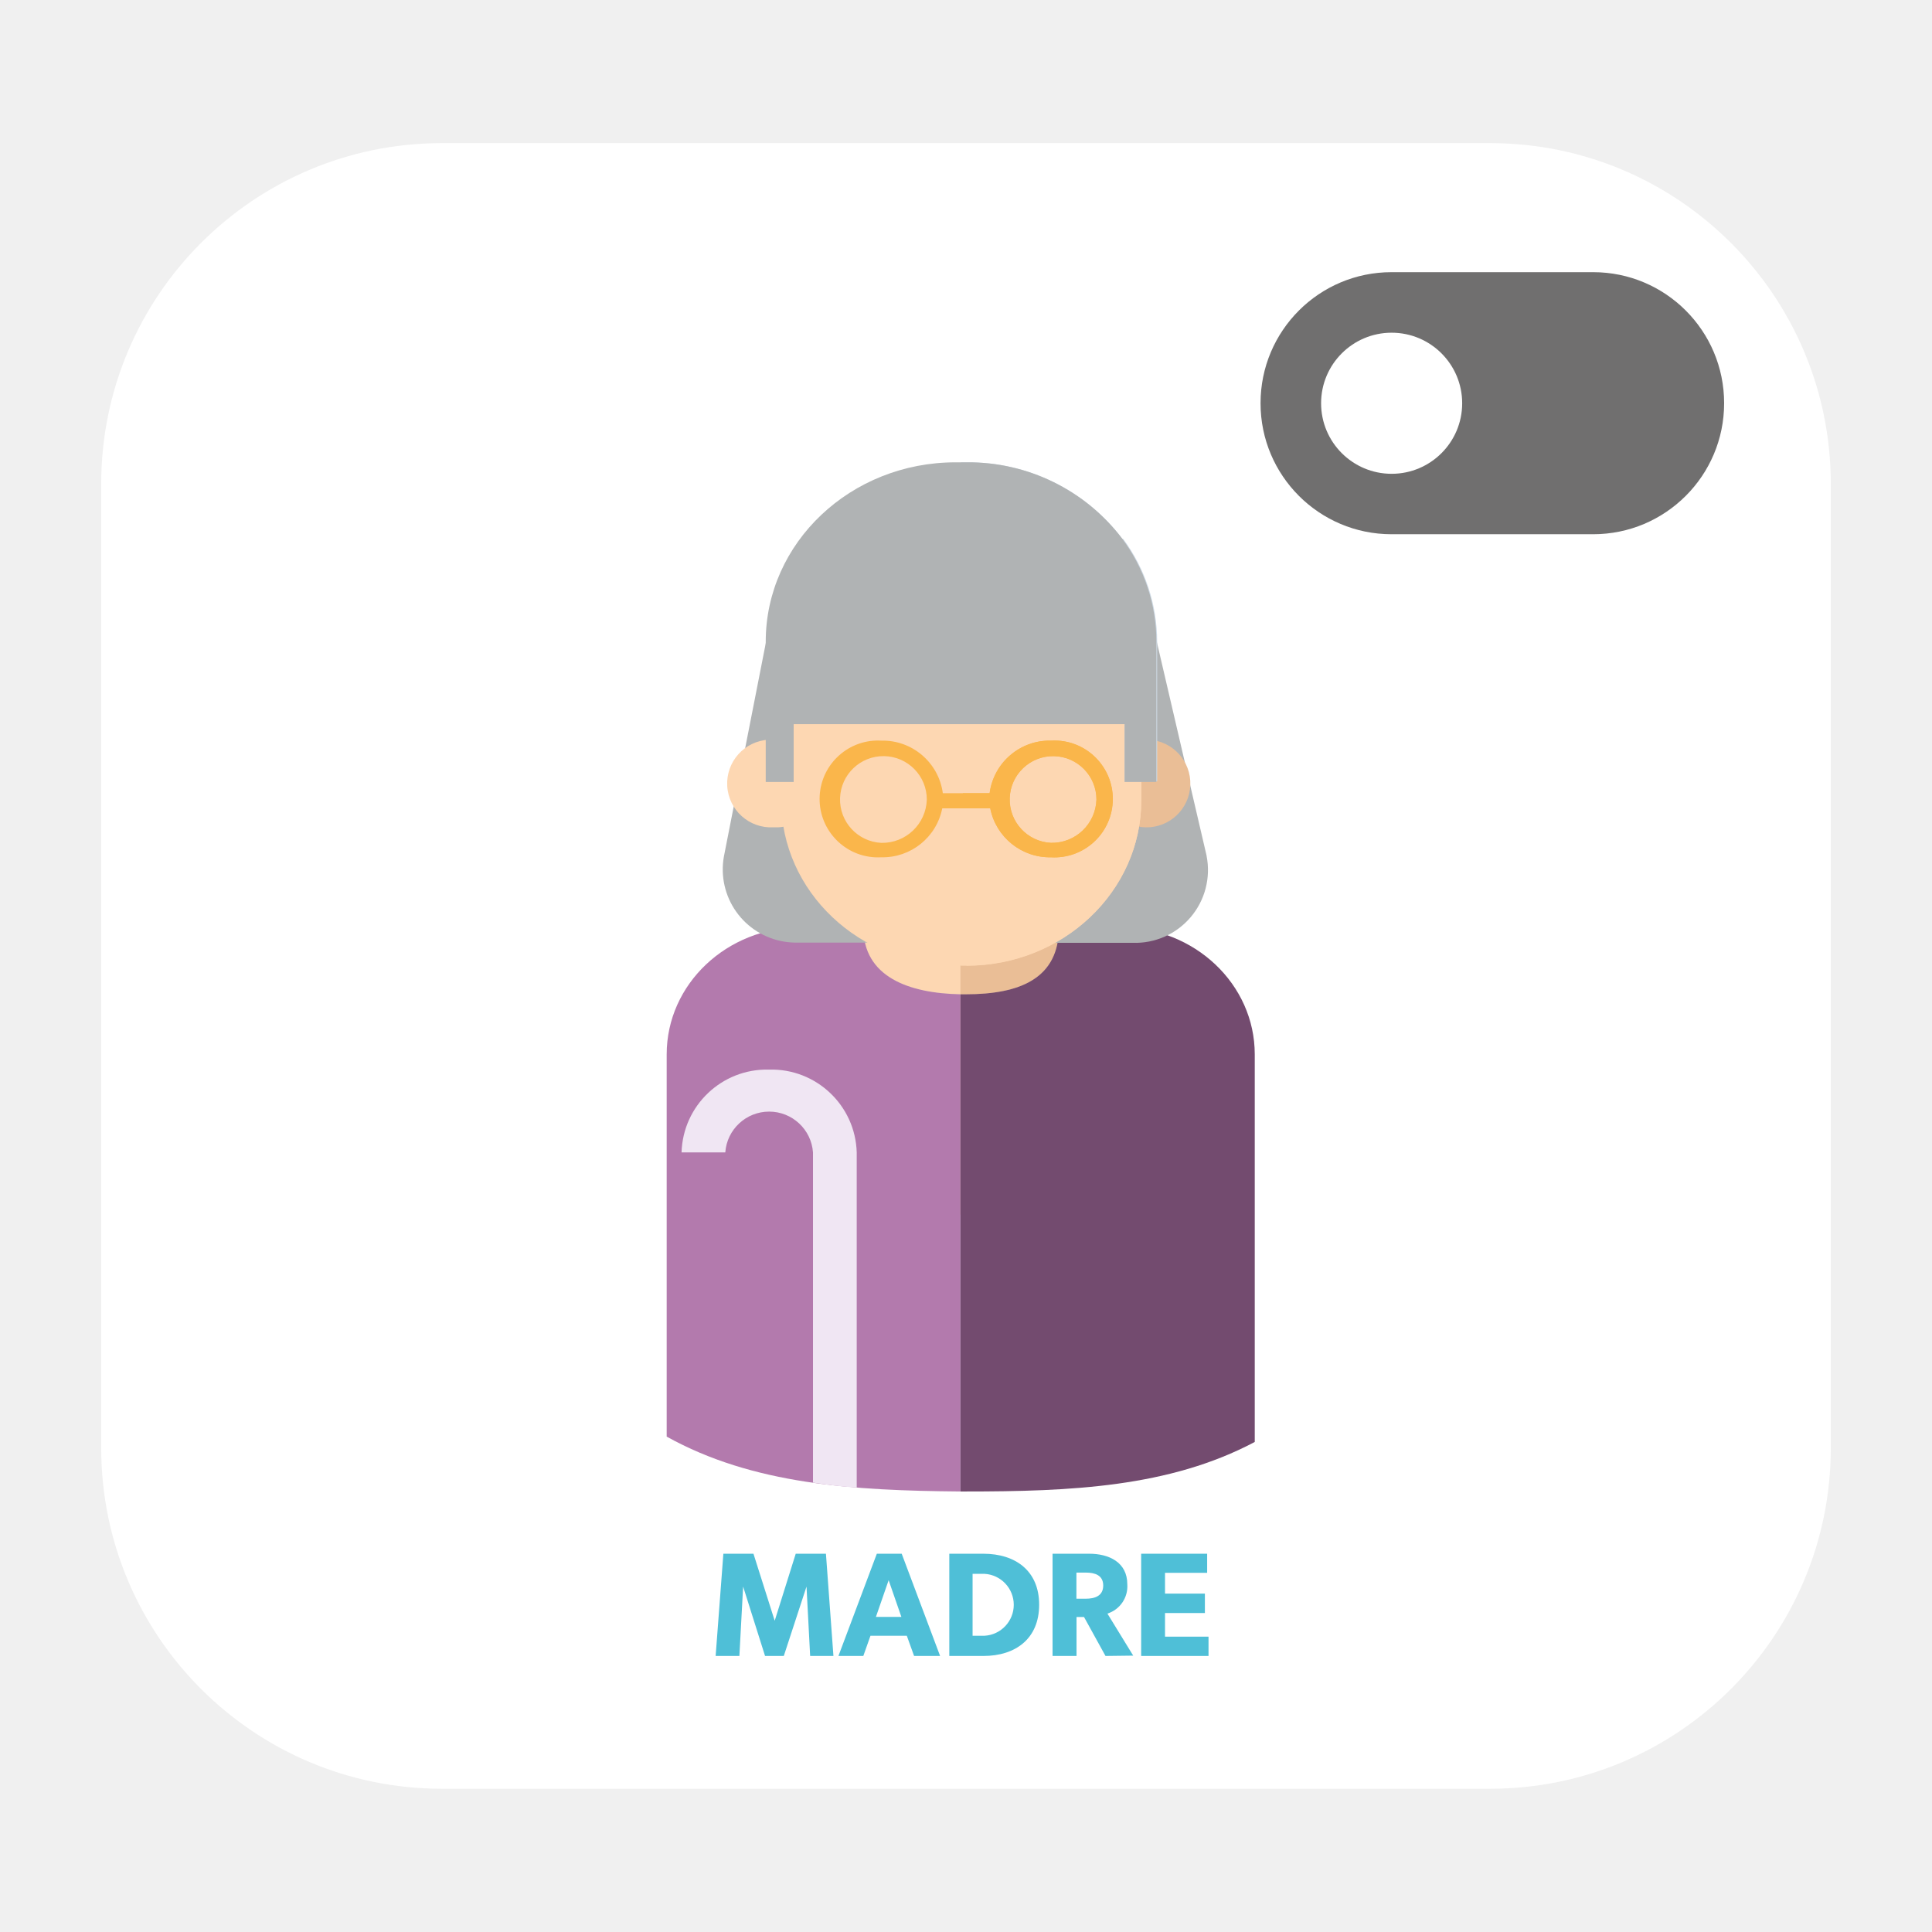
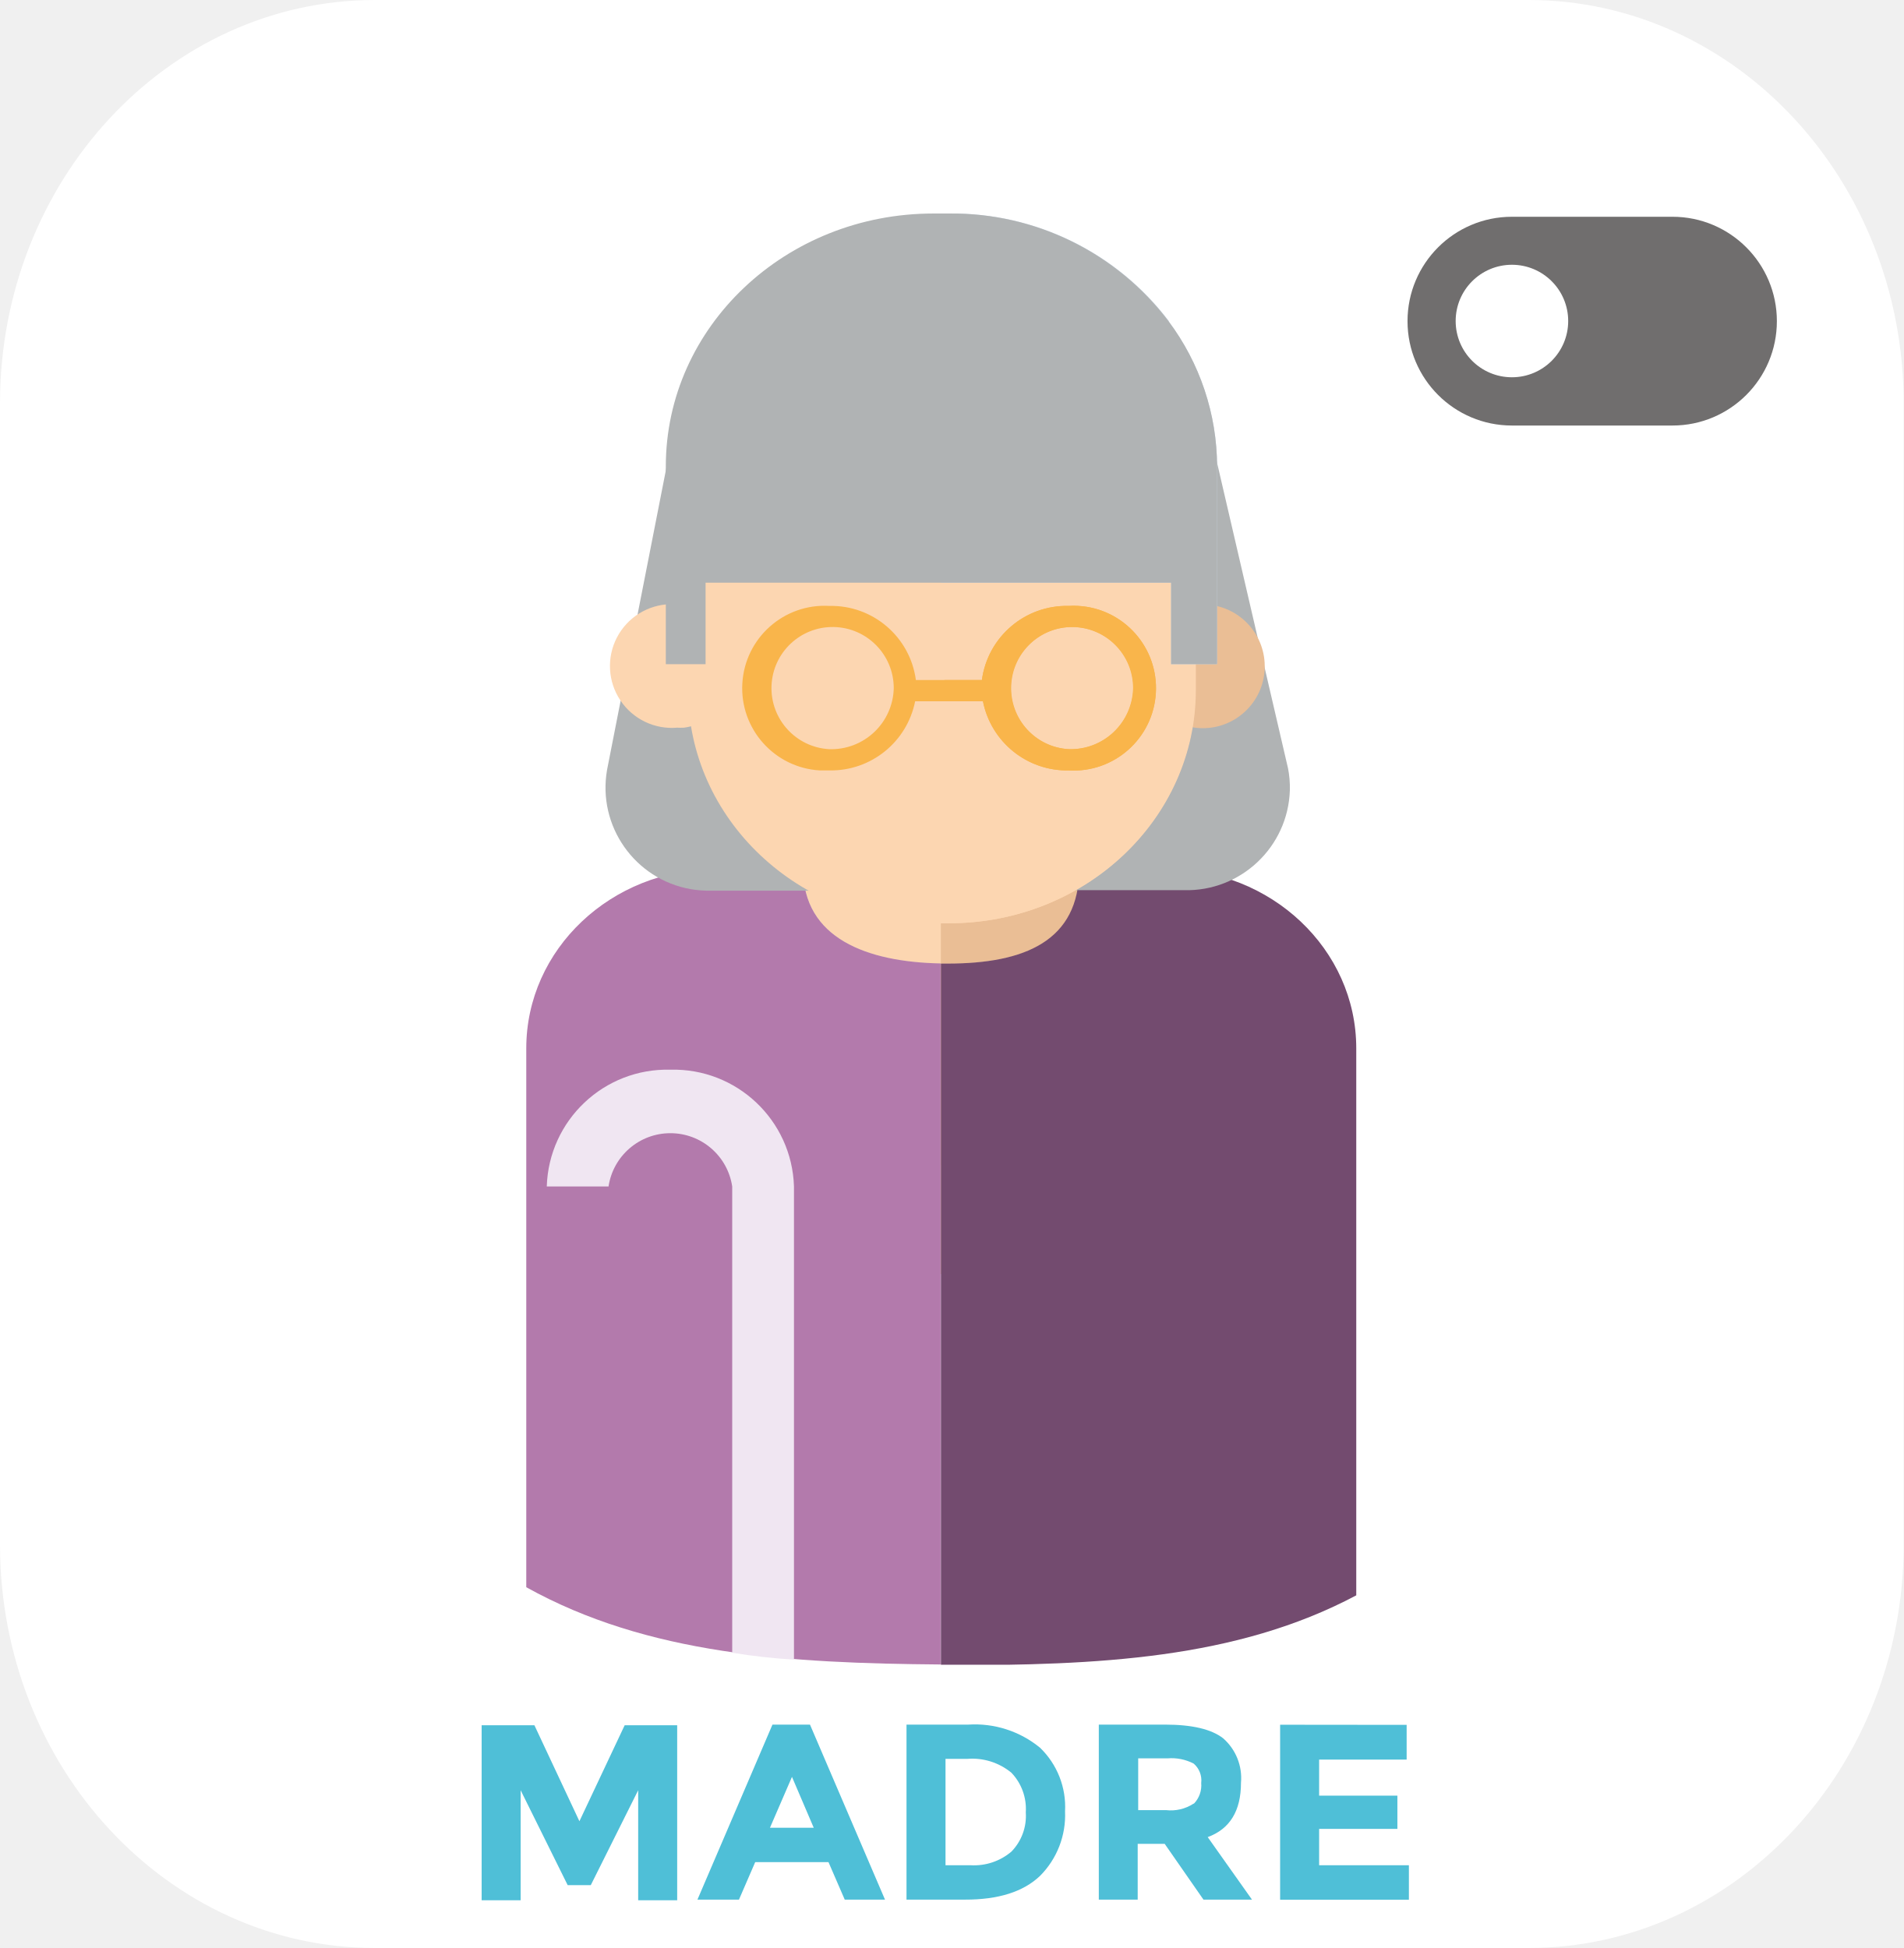
- <svg xmlns="http://www.w3.org/2000/svg" id="Layer_1" data-name="Layer 1" viewBox="0 0 170.08 170.08">
+ <svg xmlns="http://www.w3.org/2000/svg" viewBox="0 0 152.26 155.83">
  <defs>
-     <style>.cls-1{fill:none;}.cls-2{isolation:isolate;}.cls-3{fill:#4fbfd7;}.cls-4{fill:#d80361;}.cls-5{fill:#fff;}.cls-6{fill:#706f6f;}.cls-7{clip-path:url(#clip-path);}.cls-8{fill:#fdd7b2;}.cls-9{fill:#eabe96;}.cls-10{fill:#f4e3c3;}.cls-11{fill:#b37aad;}.cls-12{fill:#734b6f;}.cls-13{fill:#f0e6f3;}.cls-14{fill:#b0b3b4;}.cls-15{fill:#cfdbe6;}.cls-16{fill:#fab64b;}</style>
-     <clipPath id="clip-path">
-       <rect class="cls-1" x="58.69" y="40.7" width="51.8" height="90.6" />
+     <style>.cls-1{fill:none;}.cls-2{fill:#fff;}.cls-3{fill:#706e6e;}.cls-4{fill:#4fbfd7;}.cls-5{clip-path:url(#clip-path);}.cls-6{fill:#fcd6b1;}.cls-7{fill:#eabe95;}.cls-8{fill:#f3e3c2;}.cls-9{fill:#b37aac;}.cls-10{fill:#734b6f;}.cls-11{fill:#f0e6f2;}.cls-12{fill:#b0b3b4;}.cls-13{fill:#cfdae5;}.cls-14{fill:#f9b54b;}</style>
+     <clipPath id="clip-path" transform="translate(-9.75 -5.79)">
+       <rect class="cls-1" x="51.86" y="22.87" width="66.37" height="116.09" />
    </clipPath>
  </defs>
-   <g id="MADRE" class="cls-2">
-     <g class="cls-2">
-       <path class="cls-3" d="M65.61,143.55l-.19-3.29h0l-1,3.29h-.9l-1-3.29h0l-.18,3.29H61.12l.36-4.83h1.43l1,3.18h0l1-3.18h1.44l.35,4.83Z" />
-       <path class="cls-3" d="M70.54,143.55l-.35-1H68.47l-.34,1H67l1.82-4.84H70l1.82,4.84ZM69.33,140l-.6,1.73h1.2Z" />
-       <path class="cls-3" d="M73.82,143.55H72.18v-4.83h1.64a2.43,2.43,0,1,1,0,4.83Zm.06-3.9h-.57v2.94h.57a1.47,1.47,0,0,0,0-2.94Z" />
-       <path class="cls-3" d="M79.61,143.55l-1-1.85h-.36v1.85H77.1v-4.83h1.74c.92,0,1.81.39,1.81,1.45a1.35,1.35,0,0,1-1,1.38l1.22,2Zm-.93-4h-.45v1.24h.45c.42,0,.82-.12.82-.62S79.1,139.59,78.68,139.59Z" />
-       <path class="cls-3" d="M81.3,143.55v-4.83h3.13v.9h-2v1h1.89v.9H82.43v1.12h2.06v.92Z" />
+   <g id="tiutlar_copy" data-name="tiutlar copy">
+     <path id="Rectángulo_260" data-name="Rectángulo 260" class="cls-2" d="M39.75,5.79H132c16.57,0,30,14.45,30,32.27v91.29c0,17.82-13.43,32.27-30,32.27H39.75c-16.57,0-30-14.45-30-32.27V38.06C9.75,20.24,23.18,5.79,39.75,5.79Z" transform="translate(-9.75 -5.79)" />
+     <g id="Grupo_1288" data-name="Grupo 1288">
+       <rect id="Rectángulo_124-4" data-name="Rectángulo 124-4" class="cls-3" x="112.57" y="17.34" width="29.54" height="16.7" rx="8.35" />
+       <circle id="Elipse_54-12" data-name="Elipse 54-12" class="cls-2" cx="120.92" cy="25.68" r="4.5" />
    </g>
-   </g>
-   <g id="Grupo_1242" data-name="Grupo 1242">
-     <rect id="Rectángulo_124-5" data-name="Rectángulo 124-5" class="cls-4" x="99.22" y="23.96" width="43.56" height="24.62" rx="12.31" />
-     <circle id="Elipse_54-13" data-name="Elipse 54-13" class="cls-5" cx="130.47" cy="36.27" r="6.63" />
-   </g>
-   <rect id="Rectángulo_100-4" data-name="Rectángulo 100-4" class="cls-5" x="8.91" y="12.6" width="152.26" height="144.87" rx="30" />
-   <rect id="Rectángulo_124-6" data-name="Rectángulo 124-6" class="cls-6" x="110.97" y="23.96" width="40.81" height="23.07" rx="11.53" />
-   <circle id="Elipse_54-14" data-name="Elipse 54-14" class="cls-5" cx="122.51" cy="35.5" r="6.21" />
-   <g id="Madre-2">
-     <g id="Grupo_726" data-name="Grupo 726">
-       <g class="cls-7">
-         <g id="Grupo_726-2" data-name="Grupo 726-2">
-           <path id="Trazado_171" data-name="Trazado 171" class="cls-8" d="M90.12,80.86V75.51H79.92v5.35a.79.79,0,0,1-.82.77h-7v18.46H98V81.63h-7a.8.8,0,0,1-.82-.77" />
-           <path id="Trazado_172" data-name="Trazado 172" class="cls-9" d="M98,81.63h-7a.8.8,0,0,1-.82-.77V75.51H84.55v24.57H98Z" />
-           <path id="Trazado_173" data-name="Trazado 173" class="cls-10" d="M76,81.63h-1.9l7.47,25.29h3V87.53C80,87.44,76,86,76,81.63" />
-           <path id="Trazado_174" data-name="Trazado 174" class="cls-8" d="M96,81.63H93.22c0,4.51-3.43,5.9-8.2,5.9h-.47v19.39h4Z" />
-           <path id="Trazado_175" data-name="Trazado 175" class="cls-11" d="M76,81.63H70.53c-6.54,0-11.84,5-11.84,11.19v33.65c7.6,4.22,16.43,4.75,25.86,4.83V87.53C80,87.44,76,86,76,81.63" />
-           <path id="Trazado_176" data-name="Trazado 176" class="cls-12" d="M98.65,81.63H93.22c0,4.51-3.43,5.9-8.2,5.9h-.47V131.3H85c9.25,0,17.94-.37,25.46-4.36V92.82c0-6.18-5.3-11.19-11.83-11.19" />
-           <path id="Trazado_177" data-name="Trazado 177" class="cls-13" d="M67.67,94.16A7.51,7.51,0,0,0,60,101.45h3.85a3.87,3.87,0,0,1,7.72,0v29.07c1.13.17,2.55.37,3.85.43v-29.5a7.51,7.51,0,0,0-7.71-7.29" />
-           <path id="Trazado_178" data-name="Trazado 178" class="cls-14" d="M67.66,55.36,63.72,75.44A6.44,6.44,0,0,0,69,82.89a6.73,6.73,0,0,0,1.27.09H85.17V55.51Z" />
-           <path id="Trazado_179" data-name="Trazado 179" class="cls-14" d="M106.22,75.33l-4.58-19.68-16.47-.14V83H99.72a6.41,6.41,0,0,0,6.5-7.65" />
-           <path id="Trazado_180" data-name="Trazado 180" class="cls-8" d="M68.09,65.12a3.86,3.86,0,1,1,.43,7.71h-.43a3.86,3.86,0,1,1-.43-7.71,3.08,3.08,0,0,1,.43,0" />
-           <path id="Trazado_181" data-name="Trazado 181" class="cls-9" d="M101.14,65.12A3.86,3.86,0,1,1,97.07,69a4,4,0,0,1,4.07-3.85" />
-           <path id="Trazado_182" data-name="Trazado 182" class="cls-8" d="M85.08,85h-.92c-8.5,0-15.39-6.51-15.39-14.54V57.2c0-8,6.89-14.55,15.39-14.55h.92c8.5,0,15.39,6.51,15.39,14.54V70.47c0,8-6.89,14.55-15.39,14.55" />
-           <path id="Trazado_183" data-name="Trazado 183" class="cls-8" d="M85.08,42.65h-.49V85h.49c8.5,0,15.39-6.51,15.39-14.54V57.2c0-8-6.89-14.55-15.39-14.55" />
-           <path id="Trazado_184" data-name="Trazado 184" class="cls-8" d="M92.41,57.48a.86.86,0,0,1-.55-.19,11.34,11.34,0,0,0-13.62,0A.9.9,0,0,1,77,57.17.8.8,0,0,1,77.1,56l0,0A13.16,13.16,0,0,1,93,56a.8.8,0,0,1,.16,1.12l0,0a.91.91,0,0,1-.69.31" />
-           <path id="Trazado_185" data-name="Trazado 185" class="cls-8" d="M94,54.1a.92.92,0,0,1-.55-.19,13.94,13.94,0,0,0-16.77,0,.91.91,0,0,1-1.24-.12.81.81,0,0,1,.09-1.13l0,0a15.78,15.78,0,0,1,19,0,.79.79,0,0,1,.17,1.11.1.1,0,0,1,0,0,.89.89,0,0,1-.68.31" />
-           <path id="Trazado_186" data-name="Trazado 186" class="cls-9" d="M93,56a13.15,13.15,0,0,0-7.92-2.65h-.46V55l.46,0a11,11,0,0,1,6.81,2.28.93.93,0,0,0,1.24-.13A.81.81,0,0,0,93,56l0,0" />
-           <path id="Trazado_187" data-name="Trazado 187" class="cls-9" d="M94.54,52.63a15.69,15.69,0,0,0-9.49-3.18h-.46v1.66h.46a13.67,13.67,0,0,1,8.39,2.8.91.91,0,0,0,.55.18.89.89,0,0,0,.68-.31.79.79,0,0,0-.08-1.12l0,0" />
-           <path id="Trazado_188" data-name="Trazado 188" class="cls-15" d="M98.8,47.43A17,17,0,0,0,85.12,40.7h-.53v23H99v5.09h2.87V56.49a15.21,15.21,0,0,0-3-9.06" />
-           <path id="Trazado_189" data-name="Trazado 189" class="cls-14" d="M69.87,68.84H67.41V56.49c0-8.72,7.48-15.79,16.71-15.79h1A17,17,0,0,1,98.8,47.43a15.21,15.21,0,0,1,3,9.07V68.84H99V63.75H69.87v5.09Z" />
-           <path id="Trazado_190" data-name="Trazado 190" class="cls-16" d="M92.52,65.2a5.33,5.33,0,0,0-5.4,4.63H83a5.34,5.34,0,0,0-5.41-4.63A5.14,5.14,0,0,0,77,75.47a5.8,5.8,0,0,0,.59,0,5.35,5.35,0,0,0,5.36-4.31h4.23a5.35,5.35,0,0,0,5.35,4.31,5.14,5.14,0,1,0,.59-10.27,5.8,5.8,0,0,0-.59,0m-14.94,9a3.82,3.82,0,1,1,4-3.81,3.93,3.93,0,0,1-4,3.81m14.94,0a3.82,3.82,0,1,1,4-3.81,3.93,3.93,0,0,1-4,3.81" />
-           <path id="Trazado_191" data-name="Trazado 191" class="cls-16" d="M92.52,65.2a5.33,5.33,0,0,0-5.4,4.63H84.76v1.33h2.41a5.35,5.35,0,0,0,5.35,4.31,5.14,5.14,0,1,0,.59-10.27,5.8,5.8,0,0,0-.59,0m0,9a3.82,3.82,0,1,1,4-3.81,3.93,3.93,0,0,1-4,3.81" />
-         </g>
-       </g>
-     </g>
-     <g id="MADRE-3" class="cls-2">
-       <g class="cls-2">
-         <path class="cls-3" d="M71.32,145.78,71,139.67h0L69,145.78H67.35l-1.93-6.11h0l-.33,6.11H63l.68-9h2.65l1.87,5.9h0l1.85-5.9h2.66l.66,9Z" />
-         <path class="cls-3" d="M80.47,145.78,79.83,144h-3.2L76,145.78H73.81l3.38-9h2.19l3.38,9Zm-2.24-6.67-1.12,3.23h2.24Z" />
-         <path class="cls-3" d="M86.57,145.78h-3v-9h3c2.82,0,4.91,1.5,4.91,4.49S89.4,145.78,86.57,145.78Zm.11-7.23H85.62V144h1.06a2.73,2.73,0,0,0,0-5.45Z" />
-         <path class="cls-3" d="M97.32,145.78l-1.89-3.43h-.66v3.43H92.66v-9h3.23c1.71,0,3.35.73,3.35,2.69a2.52,2.52,0,0,1-1.75,2.58l2.27,3.7Zm-1.73-7.34h-.83v2.3h.83c.78,0,1.53-.24,1.53-1.16S96.37,138.44,95.59,138.44Z" />
-         <path class="cls-3" d="M100.46,145.78v-9h5.81v1.68h-3.71v1.83h3.51V142h-3.51v2.08h3.83v1.7Z" />
+     <path class="cls-4" d="M60.79,149,57,156.59H55.15L51.39,149v8.8H48.27v-14h4.22l3.6,7.68,3.62-7.68h4.2v14H60.79Z" transform="translate(-9.75 -5.79)" />
+     <path class="cls-4" d="M77.31,157.75l-1.3-3H70.15l-1.3,3H65.53l6-14h3l6,14Zm-4.22-9.82L71.33,152h3.5Z" transform="translate(-9.75 -5.79)" />
+     <path class="cls-4" d="M92.93,145.6a6.57,6.57,0,0,1,2,5.09,6.88,6.88,0,0,1-2,5.16q-2,1.91-6,1.9H82.25v-14h4.94A8.21,8.21,0,0,1,92.93,145.6Zm-2.29,8.31a4.09,4.09,0,0,0,1.15-3.14,4.19,4.19,0,0,0-1.15-3.17,4.92,4.92,0,0,0-3.53-1.11H85.37V155h2A4.63,4.63,0,0,0,90.64,153.91Z" transform="translate(-9.75 -5.79)" />
+     <path class="cls-4" d="M109,148.41q0,3.36-2.66,4.34l3.54,5H106l-3.1-4.46h-2.16v4.46H97.63v-14h5.3c2.17,0,3.72.37,4.65,1.1A4.23,4.23,0,0,1,109,148.41Zm-3.76,1.66a2.11,2.11,0,0,0,.58-1.65,1.77,1.77,0,0,0-.6-1.55,3.84,3.84,0,0,0-2.1-.42h-2.34v4.14H103A3.33,3.33,0,0,0,105.21,150.07Z" transform="translate(-9.75 -5.79)" />
+     <path class="cls-4" d="M122.25,143.77v2.78h-7v2.88h6.26v2.66h-6.26V155h7.18v2.76h-10.3v-14Z" transform="translate(-9.75 -5.79)" />
+     <g class="cls-5">
+       <g id="Grupo_726-2" data-name="Grupo 726-2">
+         <path id="Trazado_171" data-name="Trazado 171" class="cls-6" d="M92.13,74.32V67.47H79.06v6.85a1,1,0,0,1-1,1H69V99h33.19V75.31h-9a1,1,0,0,1-1.05-1" transform="translate(-9.75 -5.79)" />
+         <path id="Trazado_172" data-name="Trazado 172" class="cls-7" d="M102.19,75.31h-9a1,1,0,0,1-1.05-1V67.47H85V99h17.19Z" transform="translate(-9.75 -5.79)" />
+         <path id="Trazado_173" data-name="Trazado 173" class="cls-8" d="M74,75.31H71.54l9.57,32.4H85V82.87c-5.87-.12-11-2-11-7.56" transform="translate(-9.75 -5.79)" />
+         <path id="Trazado_174" data-name="Trazado 174" class="cls-6" d="M99.64,75.31H96.1c0,5.77-4.39,7.56-10.51,7.56H85v24.84h5.09Z" transform="translate(-9.75 -5.79)" />
+         <path id="Trazado_175" data-name="Trazado 175" class="cls-9" d="M74,75.31H67c-8.37,0-15.16,6.42-15.16,14.34v43.11c9.73,5.41,21,6.08,33.14,6.18V82.86c-5.87-.11-11-2-11-7.56" transform="translate(-9.75 -5.79)" />
+         <path id="Trazado_176" data-name="Trazado 176" class="cls-10" d="M103.06,75.31h-7c0,5.77-4.39,7.56-10.51,7.56H85V139h.59c11.86,0,23-.47,32.63-5.59V89.65c0-7.92-6.79-14.34-15.17-14.34" transform="translate(-9.75 -5.79)" />
+         <path id="Trazado_177" data-name="Trazado 177" class="cls-11" d="M63.36,91.36a9.64,9.64,0,0,0-9.88,9.34h4.94a5,5,0,0,1,9.89,0V138a47.48,47.48,0,0,0,4.94.55V100.7a9.64,9.64,0,0,0-9.89-9.34" transform="translate(-9.75 -5.79)" />
+         <path id="Trazado_178" data-name="Trazado 178" class="cls-12" d="M63.35,41.65,58.3,67.38A8.25,8.25,0,0,0,65,76.92a8.88,8.88,0,0,0,1.63.12H85.79V41.84Z" transform="translate(-9.75 -5.79)" />
+         <path id="Trazado_179" data-name="Trazado 179" class="cls-12" d="M112.76,67.24,106.9,42l-21.11-.17V77h18.65a8.26,8.26,0,0,0,8.47-8,8.14,8.14,0,0,0-.15-1.77" transform="translate(-9.75 -5.79)" />
+         <path id="Trazado_180" data-name="Trazado 180" class="cls-6" d="M63.91,54.15A4.95,4.95,0,0,1,64.46,64a5,5,0,0,1-.55,0,4.95,4.95,0,1,1-.55-9.88h.55" transform="translate(-9.75 -5.79)" />
+         <path id="Trazado_181" data-name="Trazado 181" class="cls-7" d="M106.25,54.15A4.95,4.95,0,1,1,101,59.09a5.08,5.08,0,0,1,5.22-4.94" transform="translate(-9.75 -5.79)" />
+         <path id="Trazado_182" data-name="Trazado 182" class="cls-6" d="M85.67,79.65H84.49C73.6,79.65,64.78,71.31,64.78,61V44c0-10.29,8.82-18.64,19.71-18.64h1.18c10.89,0,19.72,8.35,19.72,18.64V61c0,10.3-8.83,18.64-19.72,18.64" transform="translate(-9.75 -5.79)" />
+         <path id="Trazado_183" data-name="Trazado 183" class="cls-6" d="M85.67,25.37H85V79.65h.63c10.89,0,19.72-8.34,19.72-18.63V44c0-10.29-8.83-18.63-19.72-18.63" transform="translate(-9.75 -5.79)" />
+         <path id="Trazado_184" data-name="Trazado 184" class="cls-6" d="M95.07,44.36a1.14,1.14,0,0,1-.71-.23,14.51,14.51,0,0,0-17.45,0A1.17,1.17,0,0,1,75.33,44a1,1,0,0,1,.11-1.45l.06,0a16.86,16.86,0,0,1,20.28,0A1,1,0,0,1,96,43.91l0,.06a1.13,1.13,0,0,1-.87.39" transform="translate(-9.75 -5.79)" />
+         <path id="Trazado_185" data-name="Trazado 185" class="cls-6" d="M97.09,40a1.23,1.23,0,0,1-.71-.23,17.84,17.84,0,0,0-21.49,0,1.19,1.19,0,0,1-1.58-.16,1,1,0,0,1,.11-1.45l.06,0a20.22,20.22,0,0,1,24.32,0A1,1,0,0,1,98,39.58l-.05.06a1.16,1.16,0,0,1-.87.39" transform="translate(-9.75 -5.79)" />
+         <path id="Trazado_186" data-name="Trazado 186" class="cls-7" d="M95.78,42.48a16.72,16.72,0,0,0-10.14-3.39H85v2.14l.6,0a14.22,14.22,0,0,1,8.72,2.92A1.16,1.16,0,0,0,95.94,44a1,1,0,0,0-.11-1.44l0-.05" transform="translate(-9.75 -5.79)" />
+         <path id="Trazado_187" data-name="Trazado 187" class="cls-7" d="M97.8,38.15a20.07,20.07,0,0,0-12.16-4.07H85v2.12h.6a17.49,17.49,0,0,1,10.74,3.59,1.16,1.16,0,0,0,.71.23,1.1,1.1,0,0,0,.87-.39,1,1,0,0,0-.1-1.45l-.06,0" transform="translate(-9.75 -5.79)" />
+         <path id="Trazado_188" data-name="Trazado 188" class="cls-13" d="M103.25,31.49a21.75,21.75,0,0,0-17.53-8.62H85V52.4h18.41v6.52h3.68V43.1a19.43,19.43,0,0,0-3.88-11.61" transform="translate(-9.75 -5.79)" />
+         <path id="Trazado_189" data-name="Trazado 189" class="cls-12" d="M66.18,58.92H63V43.1c0-11.17,9.58-20.23,21.4-20.23h1.28a21.75,21.75,0,0,1,17.53,8.62,19.46,19.46,0,0,1,3.88,11.61V58.92h-3.68V52.4H66.18v6.52Z" transform="translate(-9.75 -5.79)" />
+         <path id="Trazado_190" data-name="Trazado 190" class="cls-14" d="M95.21,54.26a6.84,6.84,0,0,0-6.93,5.93H83a6.83,6.83,0,0,0-6.92-5.93,6.59,6.59,0,0,0-.76,13.16c.25,0,.5,0,.76,0a6.87,6.87,0,0,0,6.86-5.53h5.42a6.86,6.86,0,0,0,6.86,5.53A6.59,6.59,0,0,0,96,54.26a4.82,4.82,0,0,0-.76,0M76.07,65.72a4.89,4.89,0,1,1,5.16-4.88,5,5,0,0,1-5.16,4.88m19.14,0a4.89,4.89,0,1,1,5.16-4.88,5,5,0,0,1-5.16,4.88" transform="translate(-9.75 -5.79)" />
+         <path id="Trazado_191" data-name="Trazado 191" class="cls-14" d="M95.21,54.26a6.84,6.84,0,0,0-6.93,5.93h-3v1.7h3.09a6.86,6.86,0,0,0,6.86,5.53A6.59,6.59,0,0,0,96,54.26a4.82,4.82,0,0,0-.76,0m0,11.46a4.89,4.89,0,1,1,5.16-4.88,5,5,0,0,1-5.16,4.88" transform="translate(-9.75 -5.79)" />
      </g>
    </g>
  </g>
</svg>
